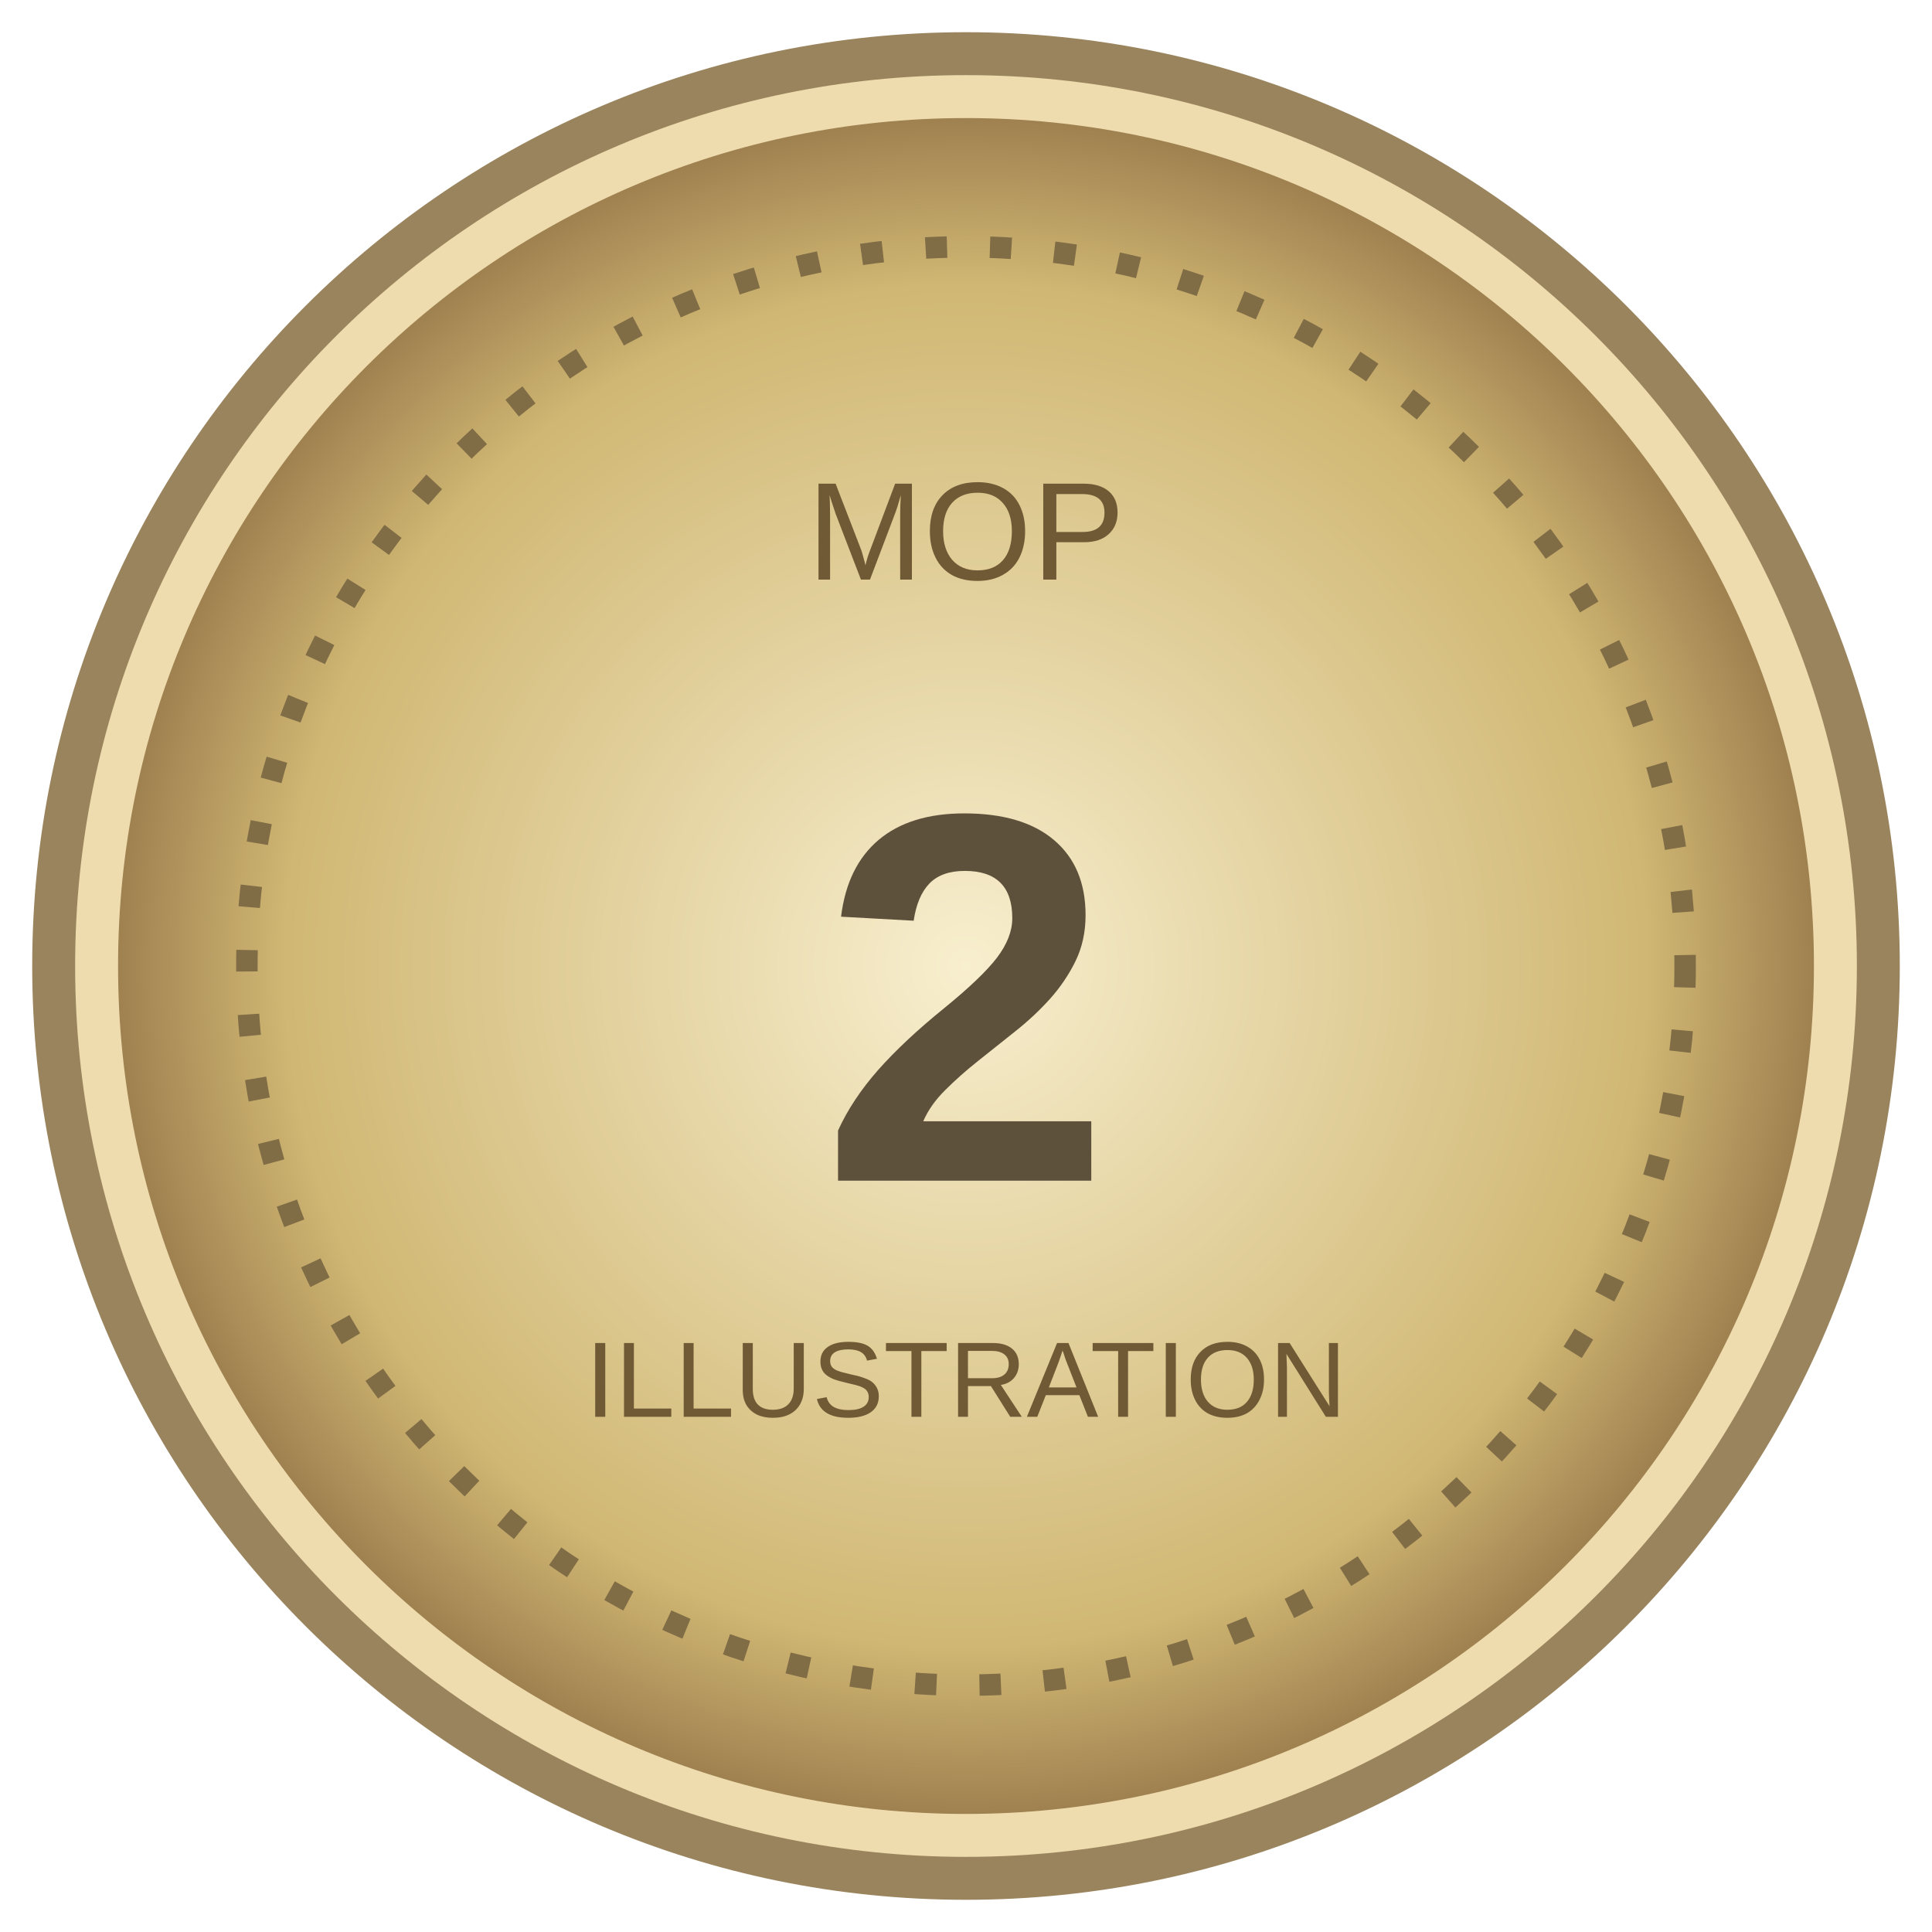
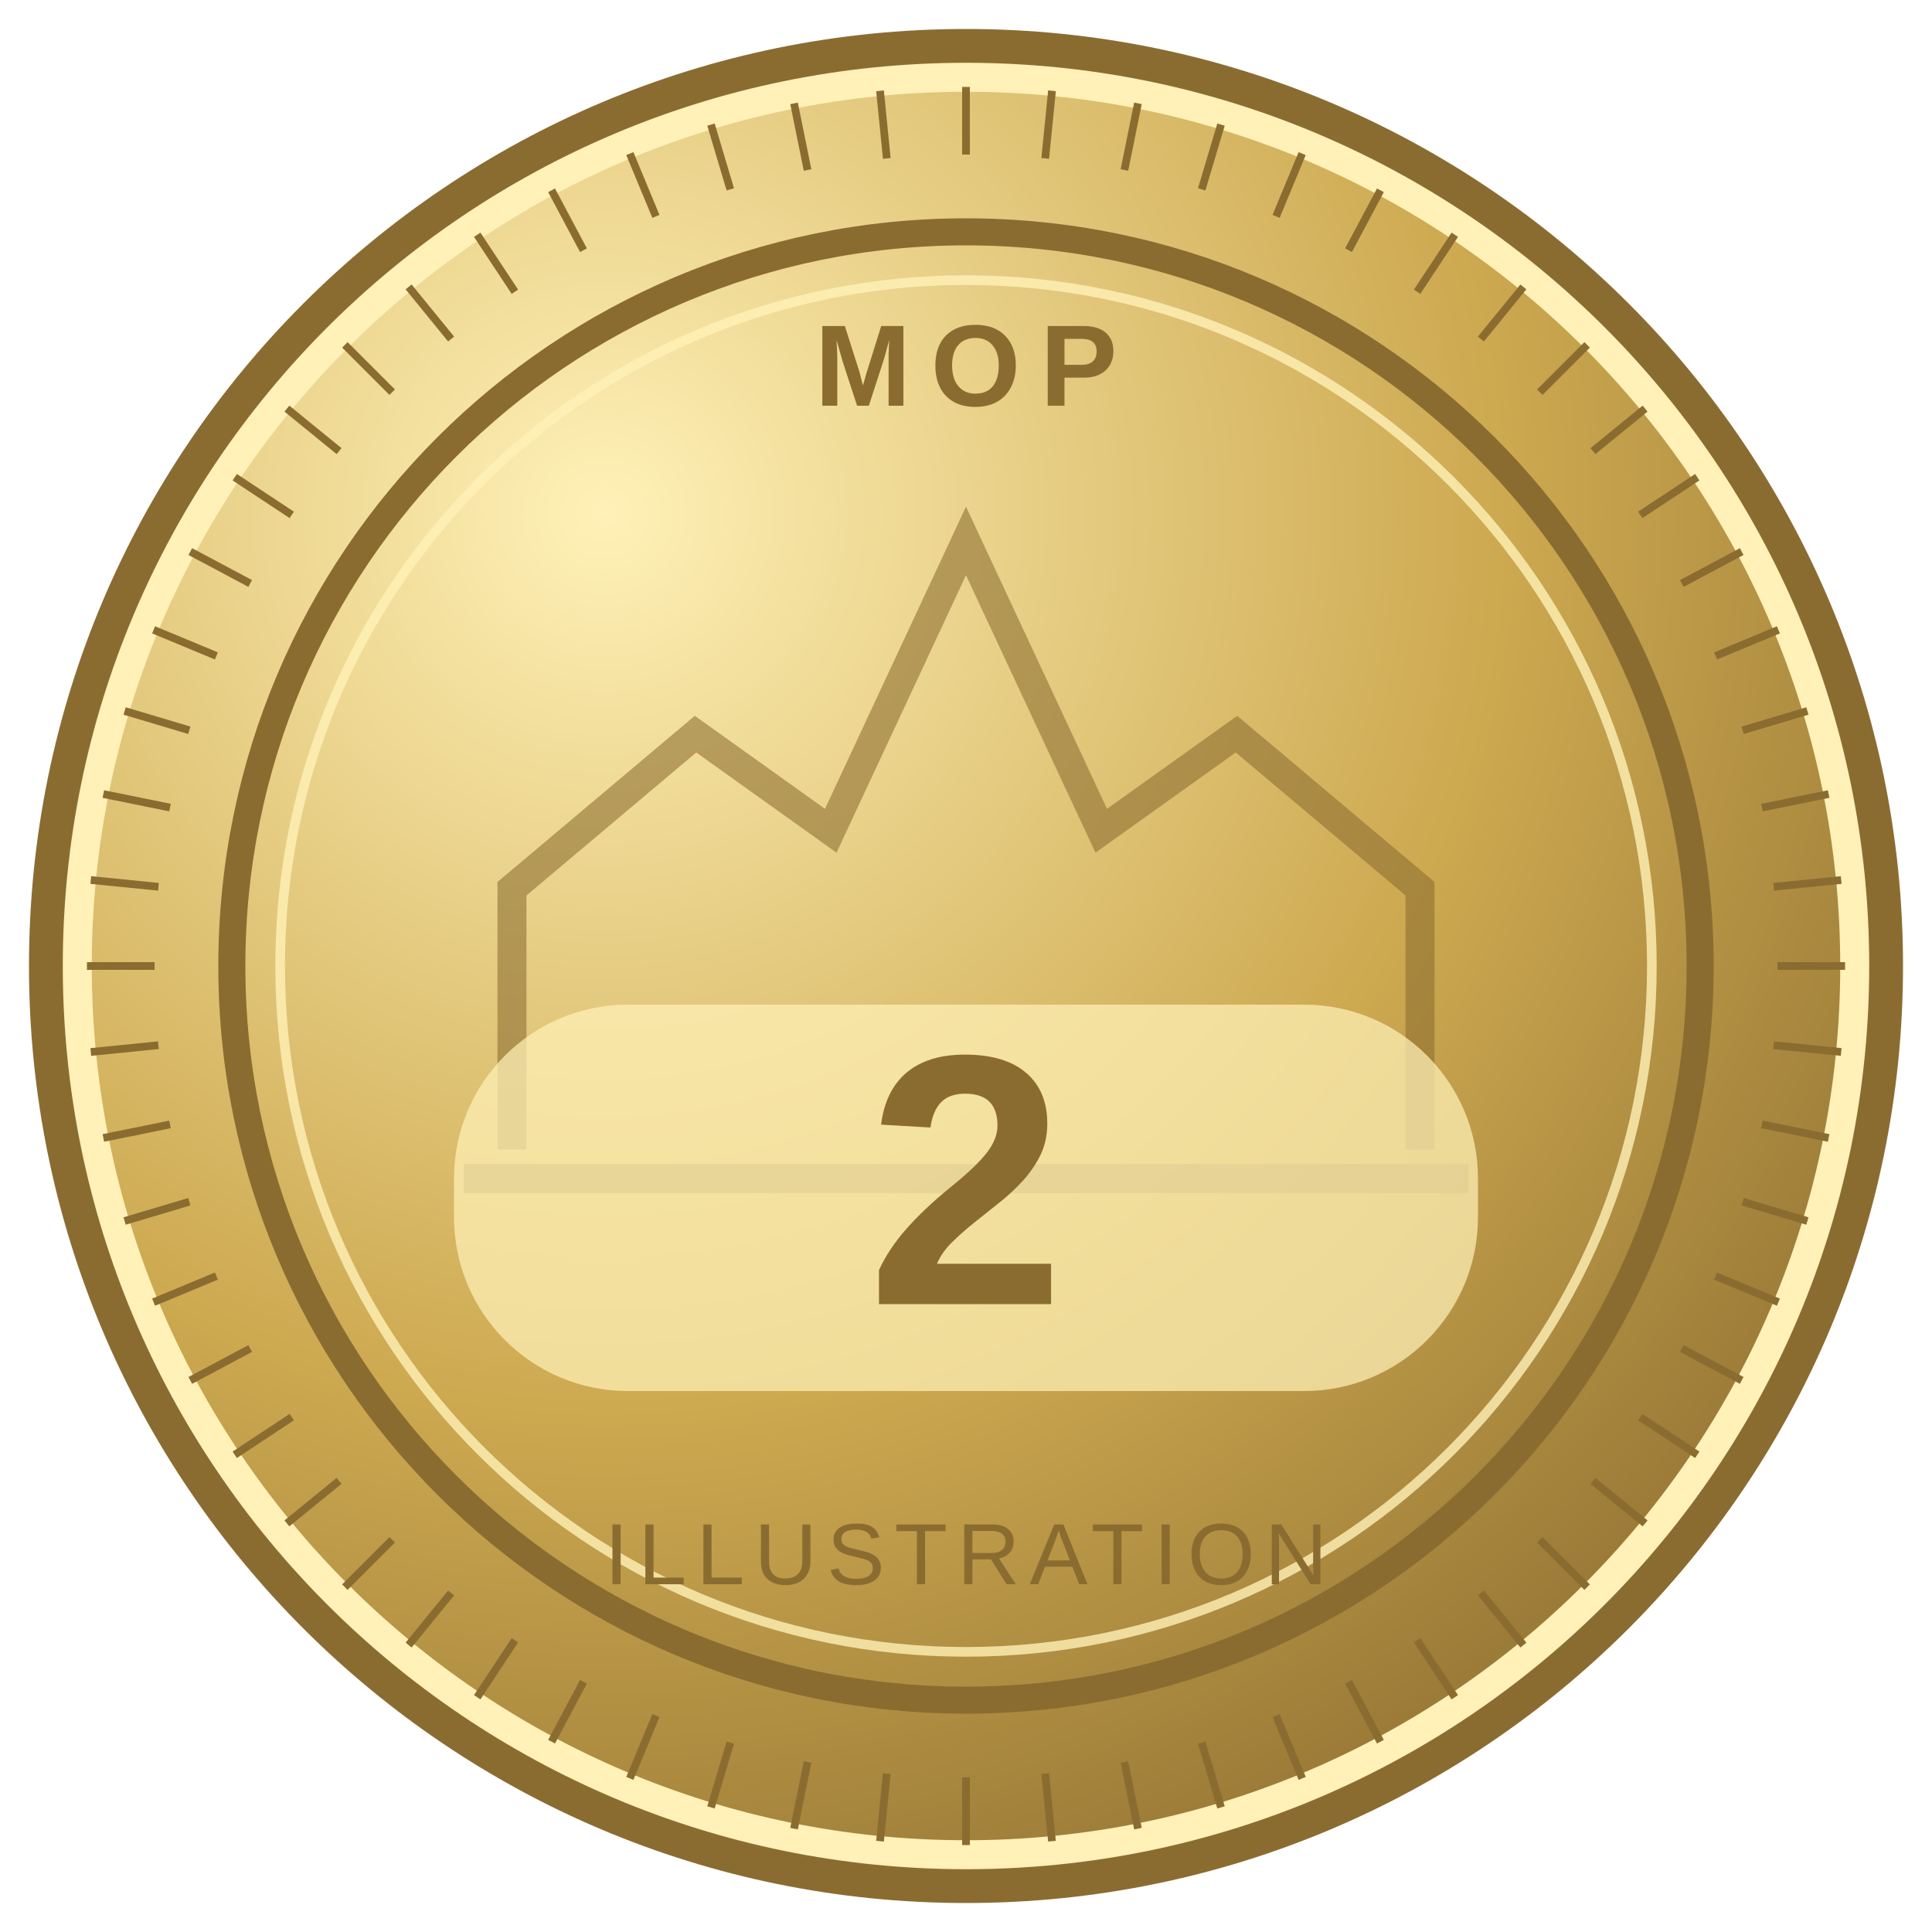
- <svg xmlns="http://www.w3.org/2000/svg" viewBox="0 0 180 180">
+ <svg xmlns="http://www.w3.org/2000/svg" viewBox="0 0 200 200" role="img" aria-label="MOP 2 illustrative coin">
  <defs>
-     <radialGradient id="g">
-       <stop stop-color="#f8efcf" />
-       <stop offset=".78" stop-color="#d0b773" />
-       <stop offset="1" stop-color="#98794b" />
+     <radialGradient id="m" cx=".3" cy=".25" r=".9">
+       <stop stop-color="#fff1b7" />
+       <stop offset=".55" stop-color="#cda950" />
+       <stop offset="1" stop-color="#8b6c30" />
    </radialGradient>
+     <filter id="t">
+       <feTurbulence baseFrequency=".3" numOctaves="2" seed="4" result="n" />
+       <feComposite in="n" in2="SourceGraphic" operator="in" />
+     </filter>
  </defs>
-   <circle cx="90" cy="90" r="87" fill="#9a845d" />
-   <circle cx="90" cy="90" r="81" fill="url(#g)" stroke="#eedcae" stroke-width="4" />
-   <circle cx="90" cy="90" r="67" fill="none" stroke="#806c45" stroke-width="2" stroke-dasharray="2 4" />
-   <text x="90" y="54" text-anchor="middle" fill="#705a36" font-size="13" font-family="Arial">MOP</text>
-   <text x="90" y="110" text-anchor="middle" font-family="Arial" font-size="49" font-weight="700" fill="#5e513c">2</text>
-   <text x="90" y="132" text-anchor="middle" font-family="Arial" font-size="10" fill="#705a36">ILLUSTRATION</text>
+   <circle cx="100" cy="100" r="97" fill="#8b6c30" />
+   <circle cx="100" cy="100" r="92" fill="url(#m)" stroke="#fff1b7" stroke-width="3" />
+   <path d="M184.0 100.0L191.0 100.0" stroke="#8b6c30" stroke-width=".8" />
+   <path d="M183.6 108.2L190.6 108.9" stroke="#8b6c30" stroke-width=".8" />
+   <path d="M182.4 116.4L189.3 117.8" stroke="#8b6c30" stroke-width=".8" />
+   <path d="M180.4 124.4L187.1 126.4" stroke="#8b6c30" stroke-width=".8" />
+   <path d="M177.6 132.1L184.1 134.8" stroke="#8b6c30" stroke-width=".8" />
+   <path d="M174.1 139.6L180.3 142.9" stroke="#8b6c30" stroke-width=".8" />
+   <path d="M169.8 146.7L175.7 150.6" stroke="#8b6c30" stroke-width=".8" />
+   <path d="M164.9 153.3L170.3 157.7" stroke="#8b6c30" stroke-width=".8" />
+   <path d="M159.4 159.4L164.3 164.3" stroke="#8b6c30" stroke-width=".8" />
+   <path d="M153.3 164.9L157.7 170.3" stroke="#8b6c30" stroke-width=".8" />
+   <path d="M146.7 169.8L150.6 175.7" stroke="#8b6c30" stroke-width=".8" />
+   <path d="M139.6 174.1L142.9 180.3" stroke="#8b6c30" stroke-width=".8" />
+   <path d="M132.1 177.6L134.8 184.1" stroke="#8b6c30" stroke-width=".8" />
+   <path d="M124.4 180.4L126.4 187.1" stroke="#8b6c30" stroke-width=".8" />
+   <path d="M116.4 182.4L117.8 189.3" stroke="#8b6c30" stroke-width=".8" />
+   <path d="M108.2 183.6L108.9 190.6" stroke="#8b6c30" stroke-width=".8" />
+   <path d="M100.0 184.0L100.0 191.0" stroke="#8b6c30" stroke-width=".8" />
+   <path d="M91.8 183.6L91.1 190.6" stroke="#8b6c30" stroke-width=".8" />
+   <path d="M83.6 182.4L82.2 189.3" stroke="#8b6c30" stroke-width=".8" />
+   <path d="M75.6 180.4L73.6 187.1" stroke="#8b6c30" stroke-width=".8" />
+   <path d="M67.9 177.6L65.2 184.1" stroke="#8b6c30" stroke-width=".8" />
+   <path d="M60.4 174.1L57.1 180.3" stroke="#8b6c30" stroke-width=".8" />
+   <path d="M53.3 169.8L49.4 175.7" stroke="#8b6c30" stroke-width=".8" />
+   <path d="M46.7 164.9L42.3 170.3" stroke="#8b6c30" stroke-width=".8" />
+   <path d="M40.6 159.4L35.7 164.3" stroke="#8b6c30" stroke-width=".8" />
+   <path d="M35.1 153.3L29.7 157.7" stroke="#8b6c30" stroke-width=".8" />
+   <path d="M30.2 146.7L24.3 150.6" stroke="#8b6c30" stroke-width=".8" />
+   <path d="M25.9 139.6L19.7 142.9" stroke="#8b6c30" stroke-width=".8" />
+   <path d="M22.4 132.1L15.9 134.8" stroke="#8b6c30" stroke-width=".8" />
+   <path d="M19.6 124.4L12.9 126.4" stroke="#8b6c30" stroke-width=".8" />
+   <path d="M17.6 116.4L10.7 117.8" stroke="#8b6c30" stroke-width=".8" />
+   <path d="M16.4 108.2L9.4 108.9" stroke="#8b6c30" stroke-width=".8" />
+   <path d="M16.0 100.0L9.0 100.0" stroke="#8b6c30" stroke-width=".8" />
+   <path d="M16.4 91.8L9.4 91.1" stroke="#8b6c30" stroke-width=".8" />
+   <path d="M17.6 83.6L10.7 82.2" stroke="#8b6c30" stroke-width=".8" />
+   <path d="M19.6 75.6L12.9 73.6" stroke="#8b6c30" stroke-width=".8" />
+   <path d="M22.4 67.9L15.9 65.2" stroke="#8b6c30" stroke-width=".8" />
+   <path d="M25.9 60.4L19.7 57.1" stroke="#8b6c30" stroke-width=".8" />
+   <path d="M30.2 53.3L24.3 49.4" stroke="#8b6c30" stroke-width=".8" />
+   <path d="M35.1 46.7L29.7 42.3" stroke="#8b6c30" stroke-width=".8" />
+   <path d="M40.6 40.6L35.7 35.7" stroke="#8b6c30" stroke-width=".8" />
+   <path d="M46.7 35.1L42.3 29.7" stroke="#8b6c30" stroke-width=".8" />
+   <path d="M53.3 30.2L49.4 24.3" stroke="#8b6c30" stroke-width=".8" />
+   <path d="M60.4 25.9L57.1 19.7" stroke="#8b6c30" stroke-width=".8" />
+   <path d="M67.9 22.4L65.2 15.9" stroke="#8b6c30" stroke-width=".8" />
+   <path d="M75.6 19.6L73.6 12.9" stroke="#8b6c30" stroke-width=".8" />
+   <path d="M83.6 17.6L82.2 10.7" stroke="#8b6c30" stroke-width=".8" />
+   <path d="M91.8 16.4L91.1 9.4" stroke="#8b6c30" stroke-width=".8" />
+   <path d="M100.0 16.0L100.0 9.0" stroke="#8b6c30" stroke-width=".8" />
+   <path d="M108.2 16.4L108.9 9.4" stroke="#8b6c30" stroke-width=".8" />
+   <path d="M116.4 17.6L117.8 10.7" stroke="#8b6c30" stroke-width=".8" />
+   <path d="M124.4 19.6L126.4 12.9" stroke="#8b6c30" stroke-width=".8" />
+   <path d="M132.1 22.4L134.8 15.9" stroke="#8b6c30" stroke-width=".8" />
+   <path d="M139.6 25.9L142.9 19.7" stroke="#8b6c30" stroke-width=".8" />
+   <path d="M146.7 30.2L150.6 24.3" stroke="#8b6c30" stroke-width=".8" />
+   <path d="M153.3 35.1L157.7 29.7" stroke="#8b6c30" stroke-width=".8" />
+   <path d="M159.4 40.6L164.3 35.7" stroke="#8b6c30" stroke-width=".8" />
+   <path d="M164.9 46.7L170.3 42.3" stroke="#8b6c30" stroke-width=".8" />
+   <path d="M169.8 53.3L175.7 49.4" stroke="#8b6c30" stroke-width=".8" />
+   <path d="M174.1 60.4L180.3 57.1" stroke="#8b6c30" stroke-width=".8" />
+   <path d="M177.6 67.9L184.1 65.2" stroke="#8b6c30" stroke-width=".8" />
+   <path d="M180.4 75.6L187.1 73.6" stroke="#8b6c30" stroke-width=".8" />
+   <path d="M182.4 83.6L189.3 82.2" stroke="#8b6c30" stroke-width=".8" />
+   <path d="M183.6 91.8L190.6 91.1" stroke="#8b6c30" stroke-width=".8" />
+   <circle cx="100" cy="100" r="76" fill="none" stroke="#8b6c30" stroke-width="2.8" />
+   <circle cx="100" cy="100" r="71" fill="none" stroke="#fff1b7" opacity=".8" />
+   <path d="M53 119V92L72 76L86 86L100 56L114 86L128 76L147 92V119M48 122H152" fill="none" stroke="#8b6c30" stroke-width="3" opacity=".58" />
+   <text x="100" y="42" text-anchor="middle" font-size="12" font-family="Arial" letter-spacing="2" fill="#8b6c30" font-weight="700">MOP</text>
+   <rect x="47" y="104" width="106" height="40" rx="18" fill="#fff1b7" opacity=".72" />
+   <text x="100" y="135" text-anchor="middle" font-size="37" font-family="Arial" font-weight="800" fill="#8b6c30">2</text>
+   <text x="100" y="164" text-anchor="middle" font-size="9" letter-spacing="1" font-family="Arial" fill="#8b6c30">ILLUSTRATION</text>
</svg>
